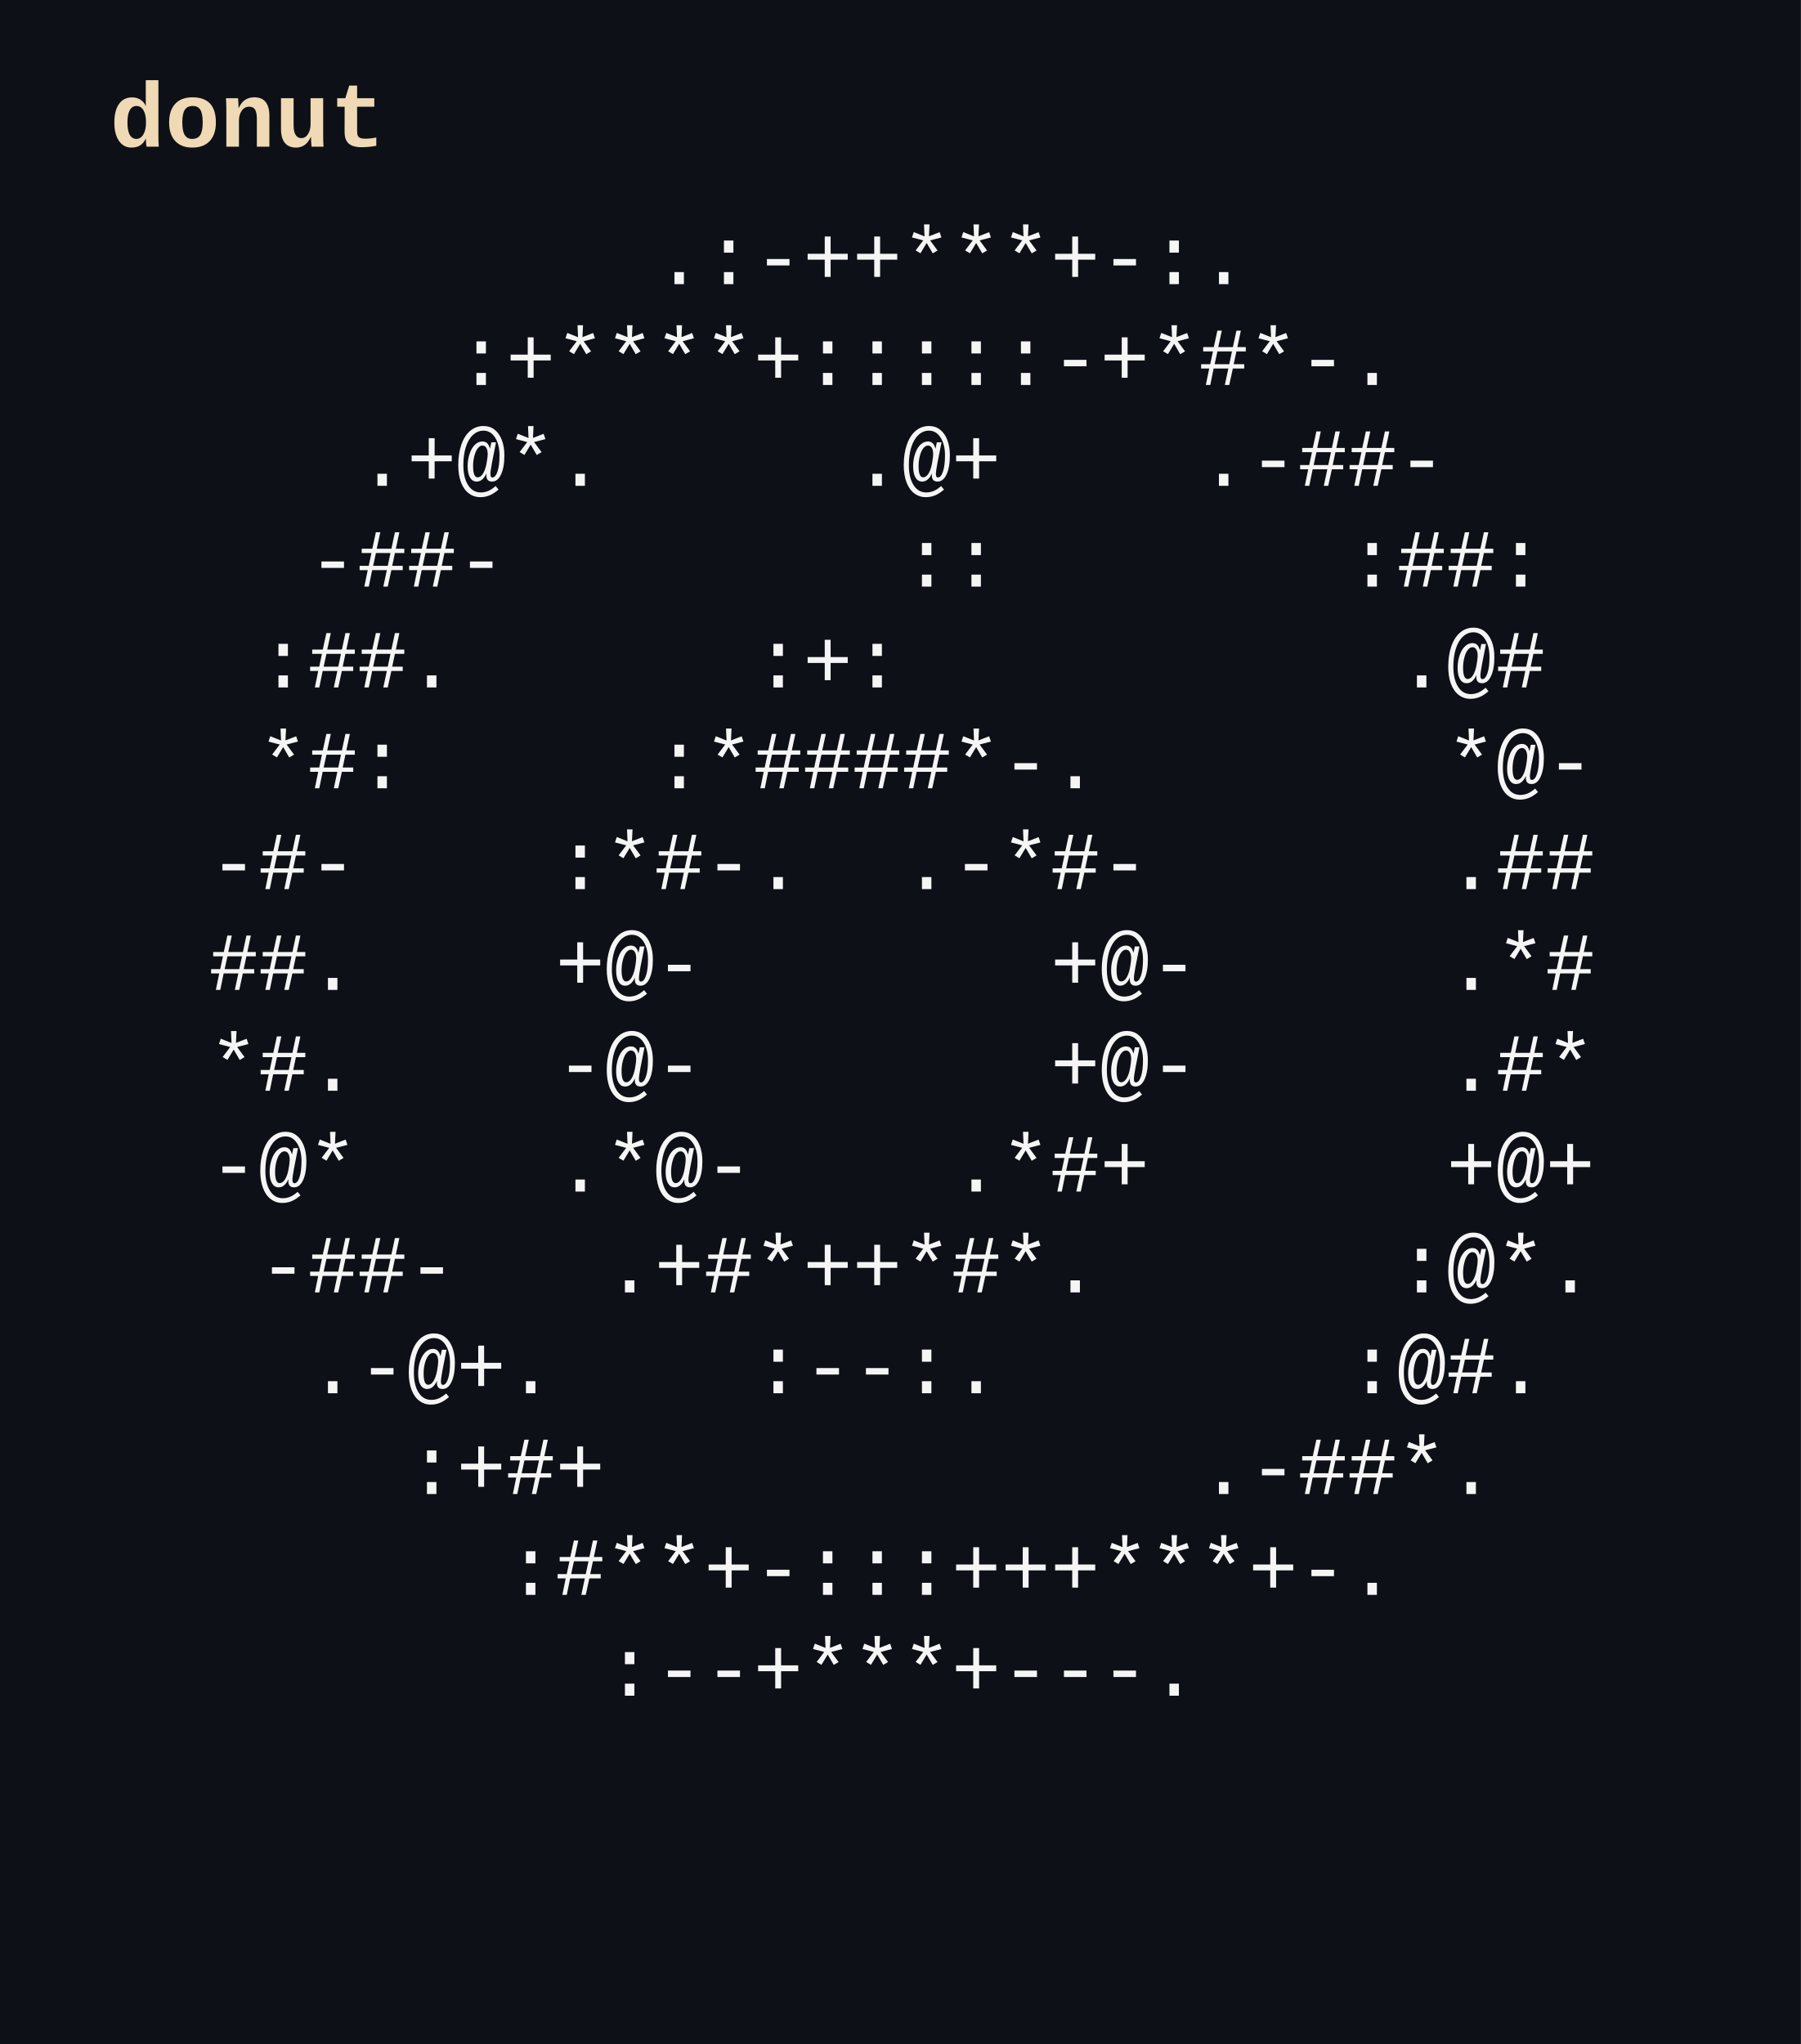
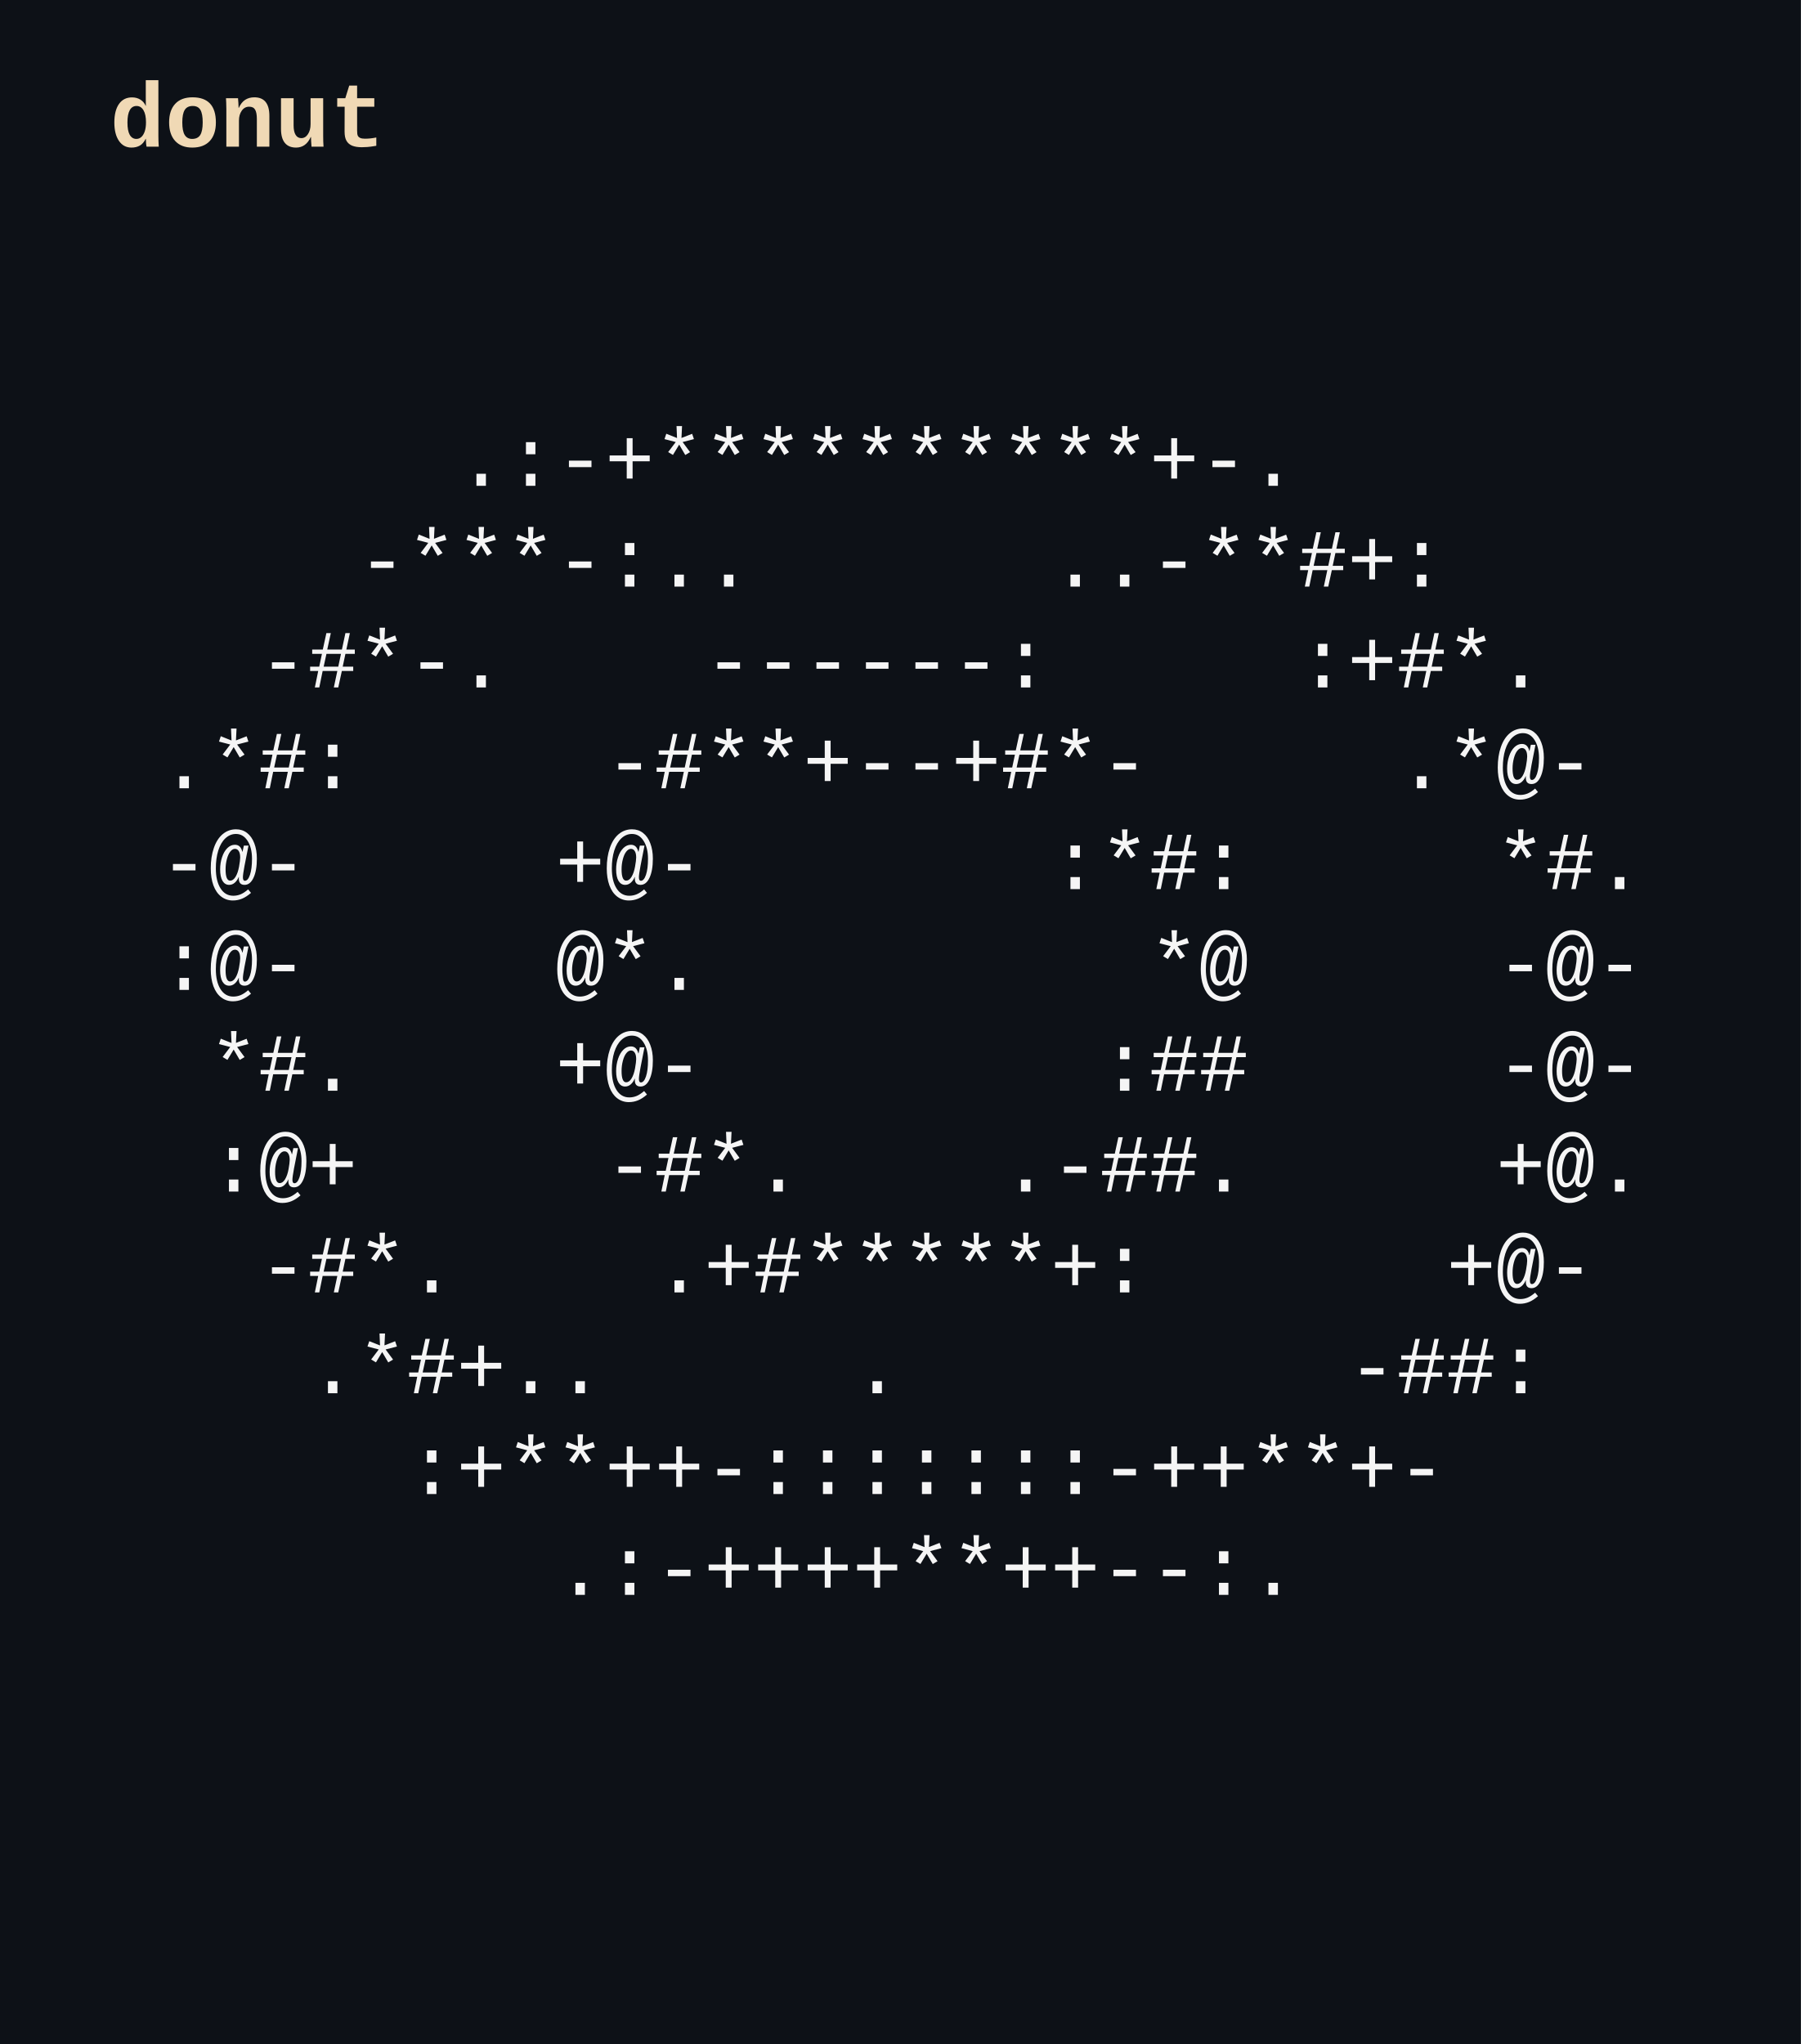
<svg xmlns="http://www.w3.org/2000/svg" width="393" height="446" viewBox="0 0 393 446" role="img" aria-label="donut">
  <rect width="100%" height="100%" fill="#0d1117" />
  <text x="24" y="32" font-family="'SFMono-Regular', Menlo, Monaco, Consolas, 'Liberation Mono', monospace" font-size="20" font-weight="700" fill="#f0d9b5">donut</text>
  <text x="24" y="62" xml:space="preserve" font-family="'SFMono-Regular', Menlo, Monaco, Consolas, 'Liberation Mono', monospace" font-size="18" fill="#f5f5f5">
-     <tspan x="24" dy="0">           .:-++***+-:.         </tspan>
-     <tspan x="24" dy="22">       :+****+:::::-+*#*-.      </tspan>
-     <tspan x="24" dy="22">     .+@*.     .@+    .-##-     </tspan>
-     <tspan x="24" dy="22">    -##-        ::       :##:   </tspan>
-     <tspan x="24" dy="22">   :##.      :+:          .@#   </tspan>
-     <tspan x="24" dy="22">   *#:     :*####*-.       *@-  </tspan>
-     <tspan x="24" dy="22">  -#-    :*#-.  .-*#-      .##  </tspan>
-     <tspan x="24" dy="22">  ##.    +@-       +@-     .*#  </tspan>
-     <tspan x="24" dy="22">  *#.    -@-       +@-     .#*  </tspan>
-     <tspan x="24" dy="22">  -@*    .*@-    .*#+      +@+  </tspan>
-     <tspan x="24" dy="22">   -##-   .+#*++*#*.      :@*.  </tspan>
-     <tspan x="24" dy="22">    .-@+.    :--:.       :@#.   </tspan>
-     <tspan x="24" dy="22">      :+#+            .-##*.    </tspan>
-     <tspan x="24" dy="22">        :#**+-:::+++***+-.      </tspan>
-     <tspan x="24" dy="22">          :--+***+---.          </tspan>
+     <tspan x="24" dy="0">                                </tspan>
+     <tspan x="24" dy="22">                                </tspan>
+     <tspan x="24" dy="22">       .:-+**********+-.        </tspan>
+     <tspan x="24" dy="22">     -***-:..      ..-**#+:     </tspan>
+     <tspan x="24" dy="22">   -#*-.    ------:     :+#*.   </tspan>
+     <tspan x="24" dy="22"> .*#:     -#**+--+#*-     .*@-  </tspan>
+     <tspan x="24" dy="22"> -@-     +@-       :*#:     *#. </tspan>
+     <tspan x="24" dy="22"> :@-     @*.         *@     -@- </tspan>
+     <tspan x="24" dy="22">  *#.    +@-        :##     -@- </tspan>
+     <tspan x="24" dy="22">  :@+     -#*.    .-##.     +@. </tspan>
+     <tspan x="24" dy="22">   -#*.    .+#*****+:      +@-  </tspan>
+     <tspan x="24" dy="22">    .*#+..     .         -##:   </tspan>
+     <tspan x="24" dy="22">      :+**++-:::::::-++**+-     </tspan>
+     <tspan x="24" dy="22">         .:-++++**++--:.        </tspan>
+     <tspan x="24" dy="22">                                </tspan>
    <tspan x="24" dy="22">                                </tspan>
  </text>
</svg>
